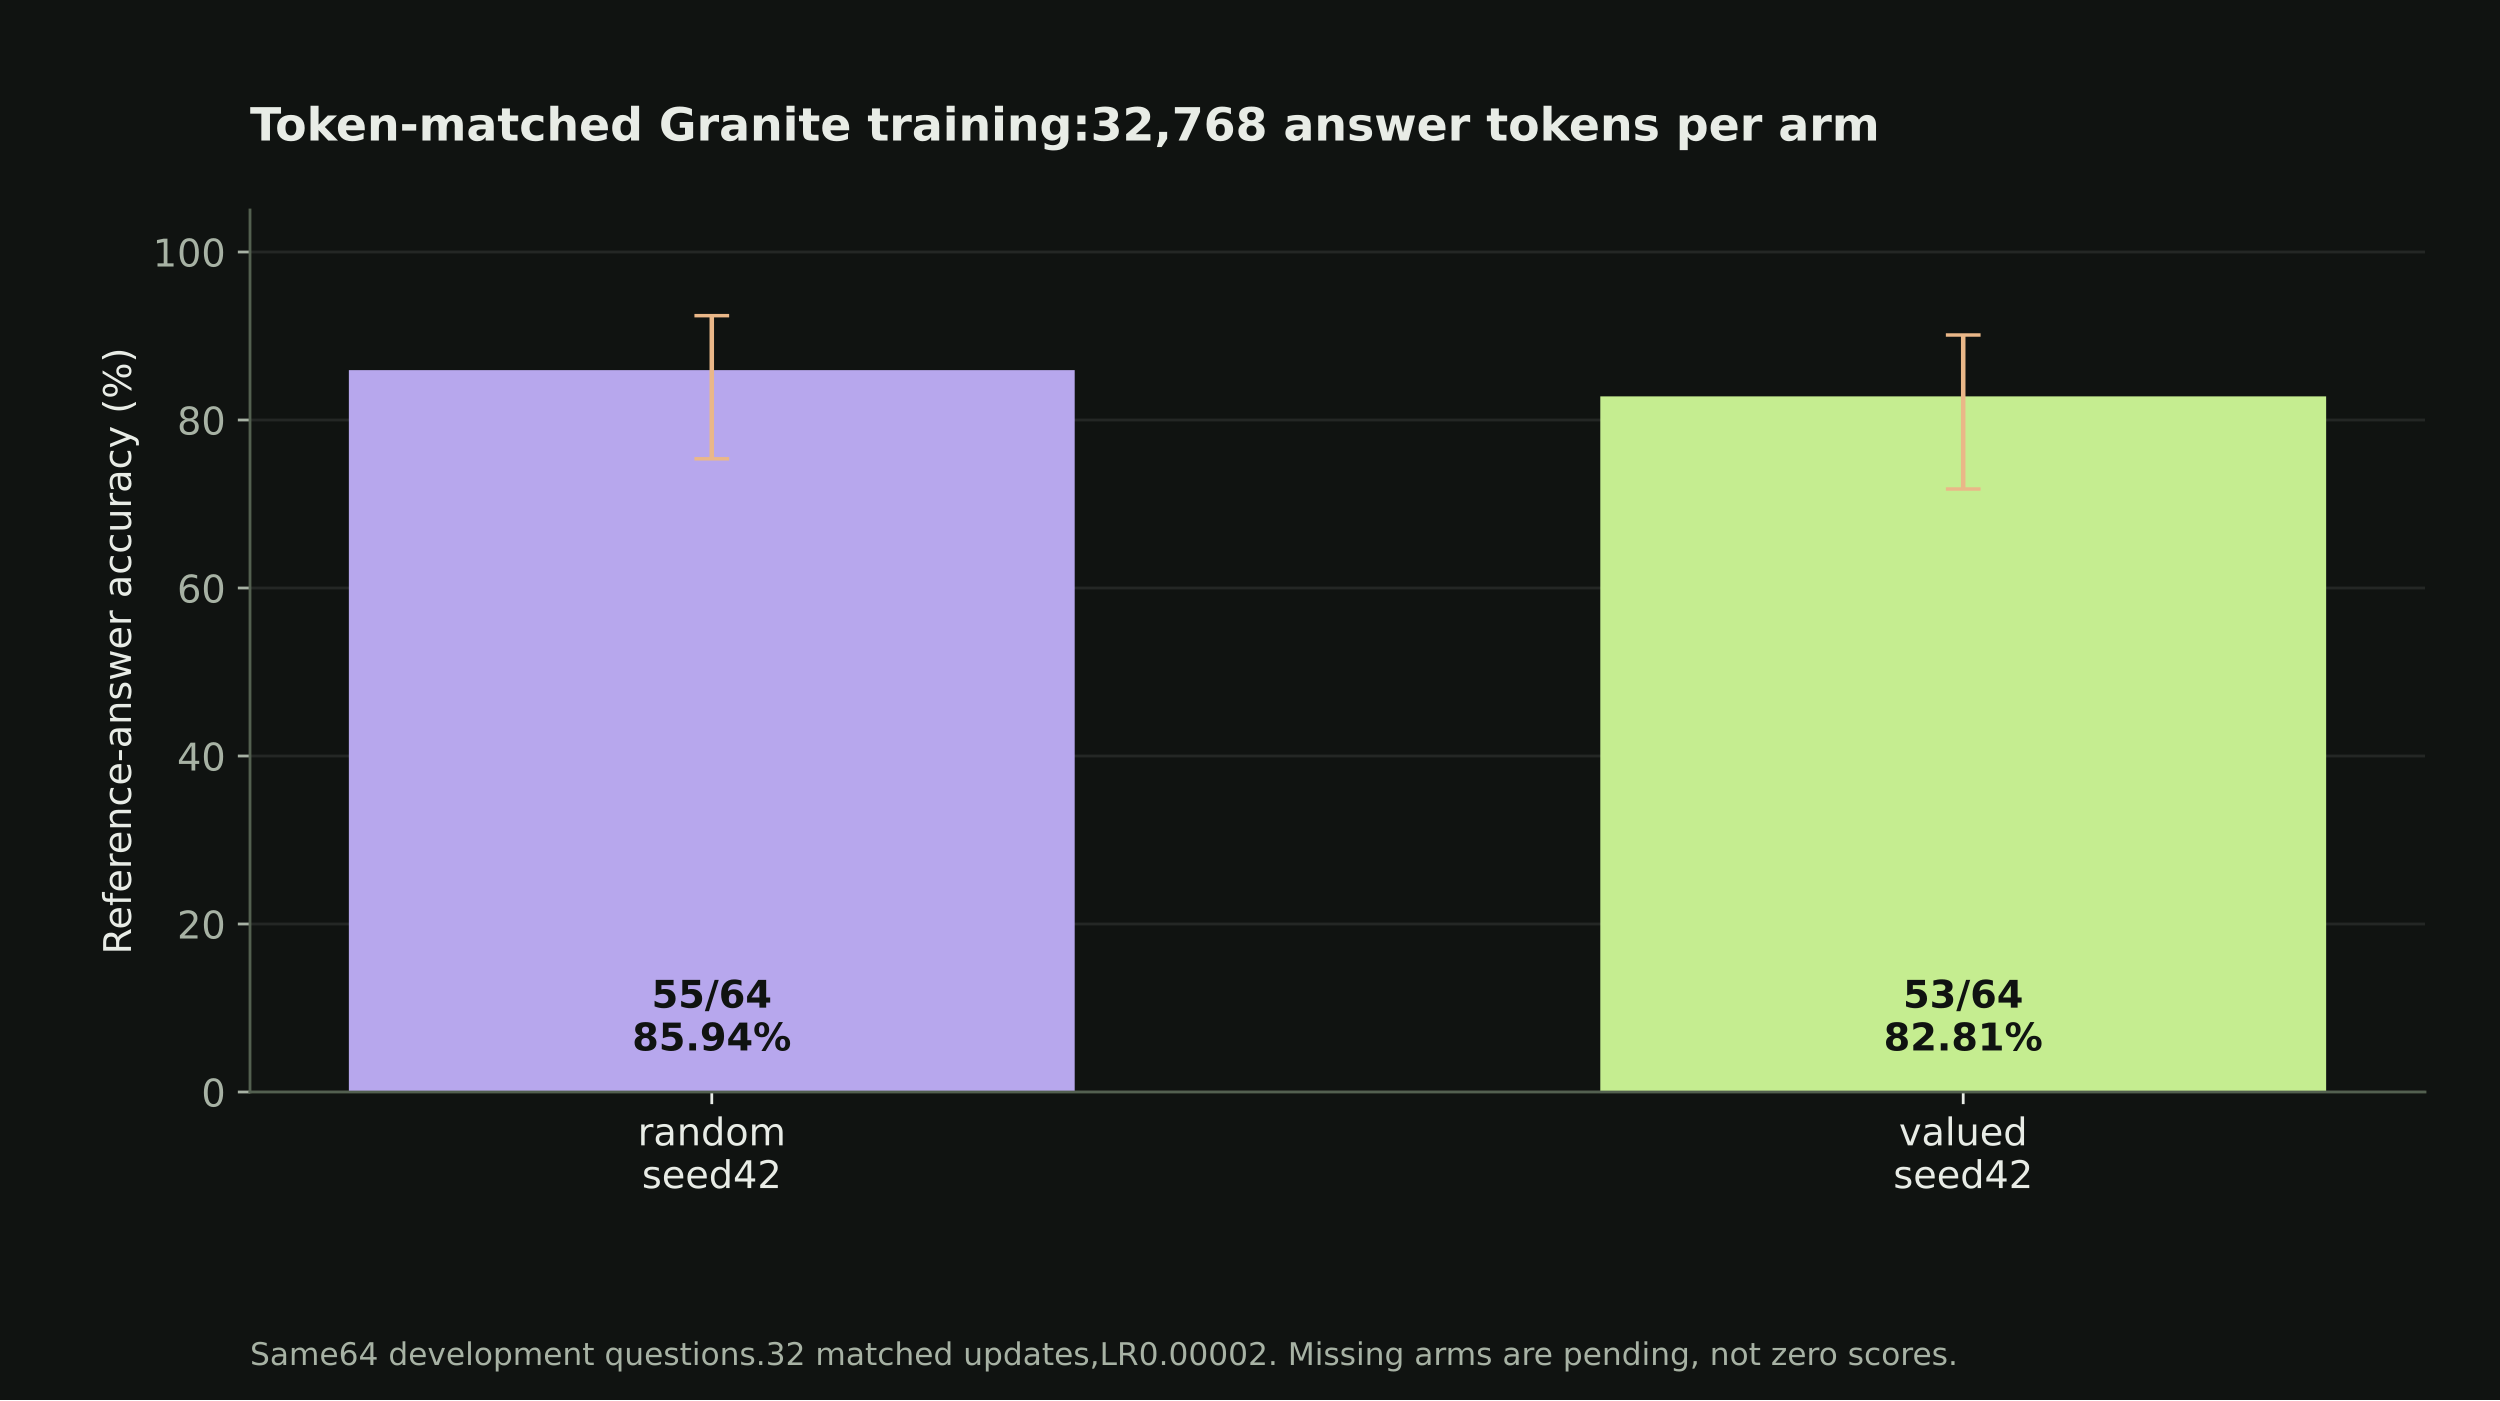
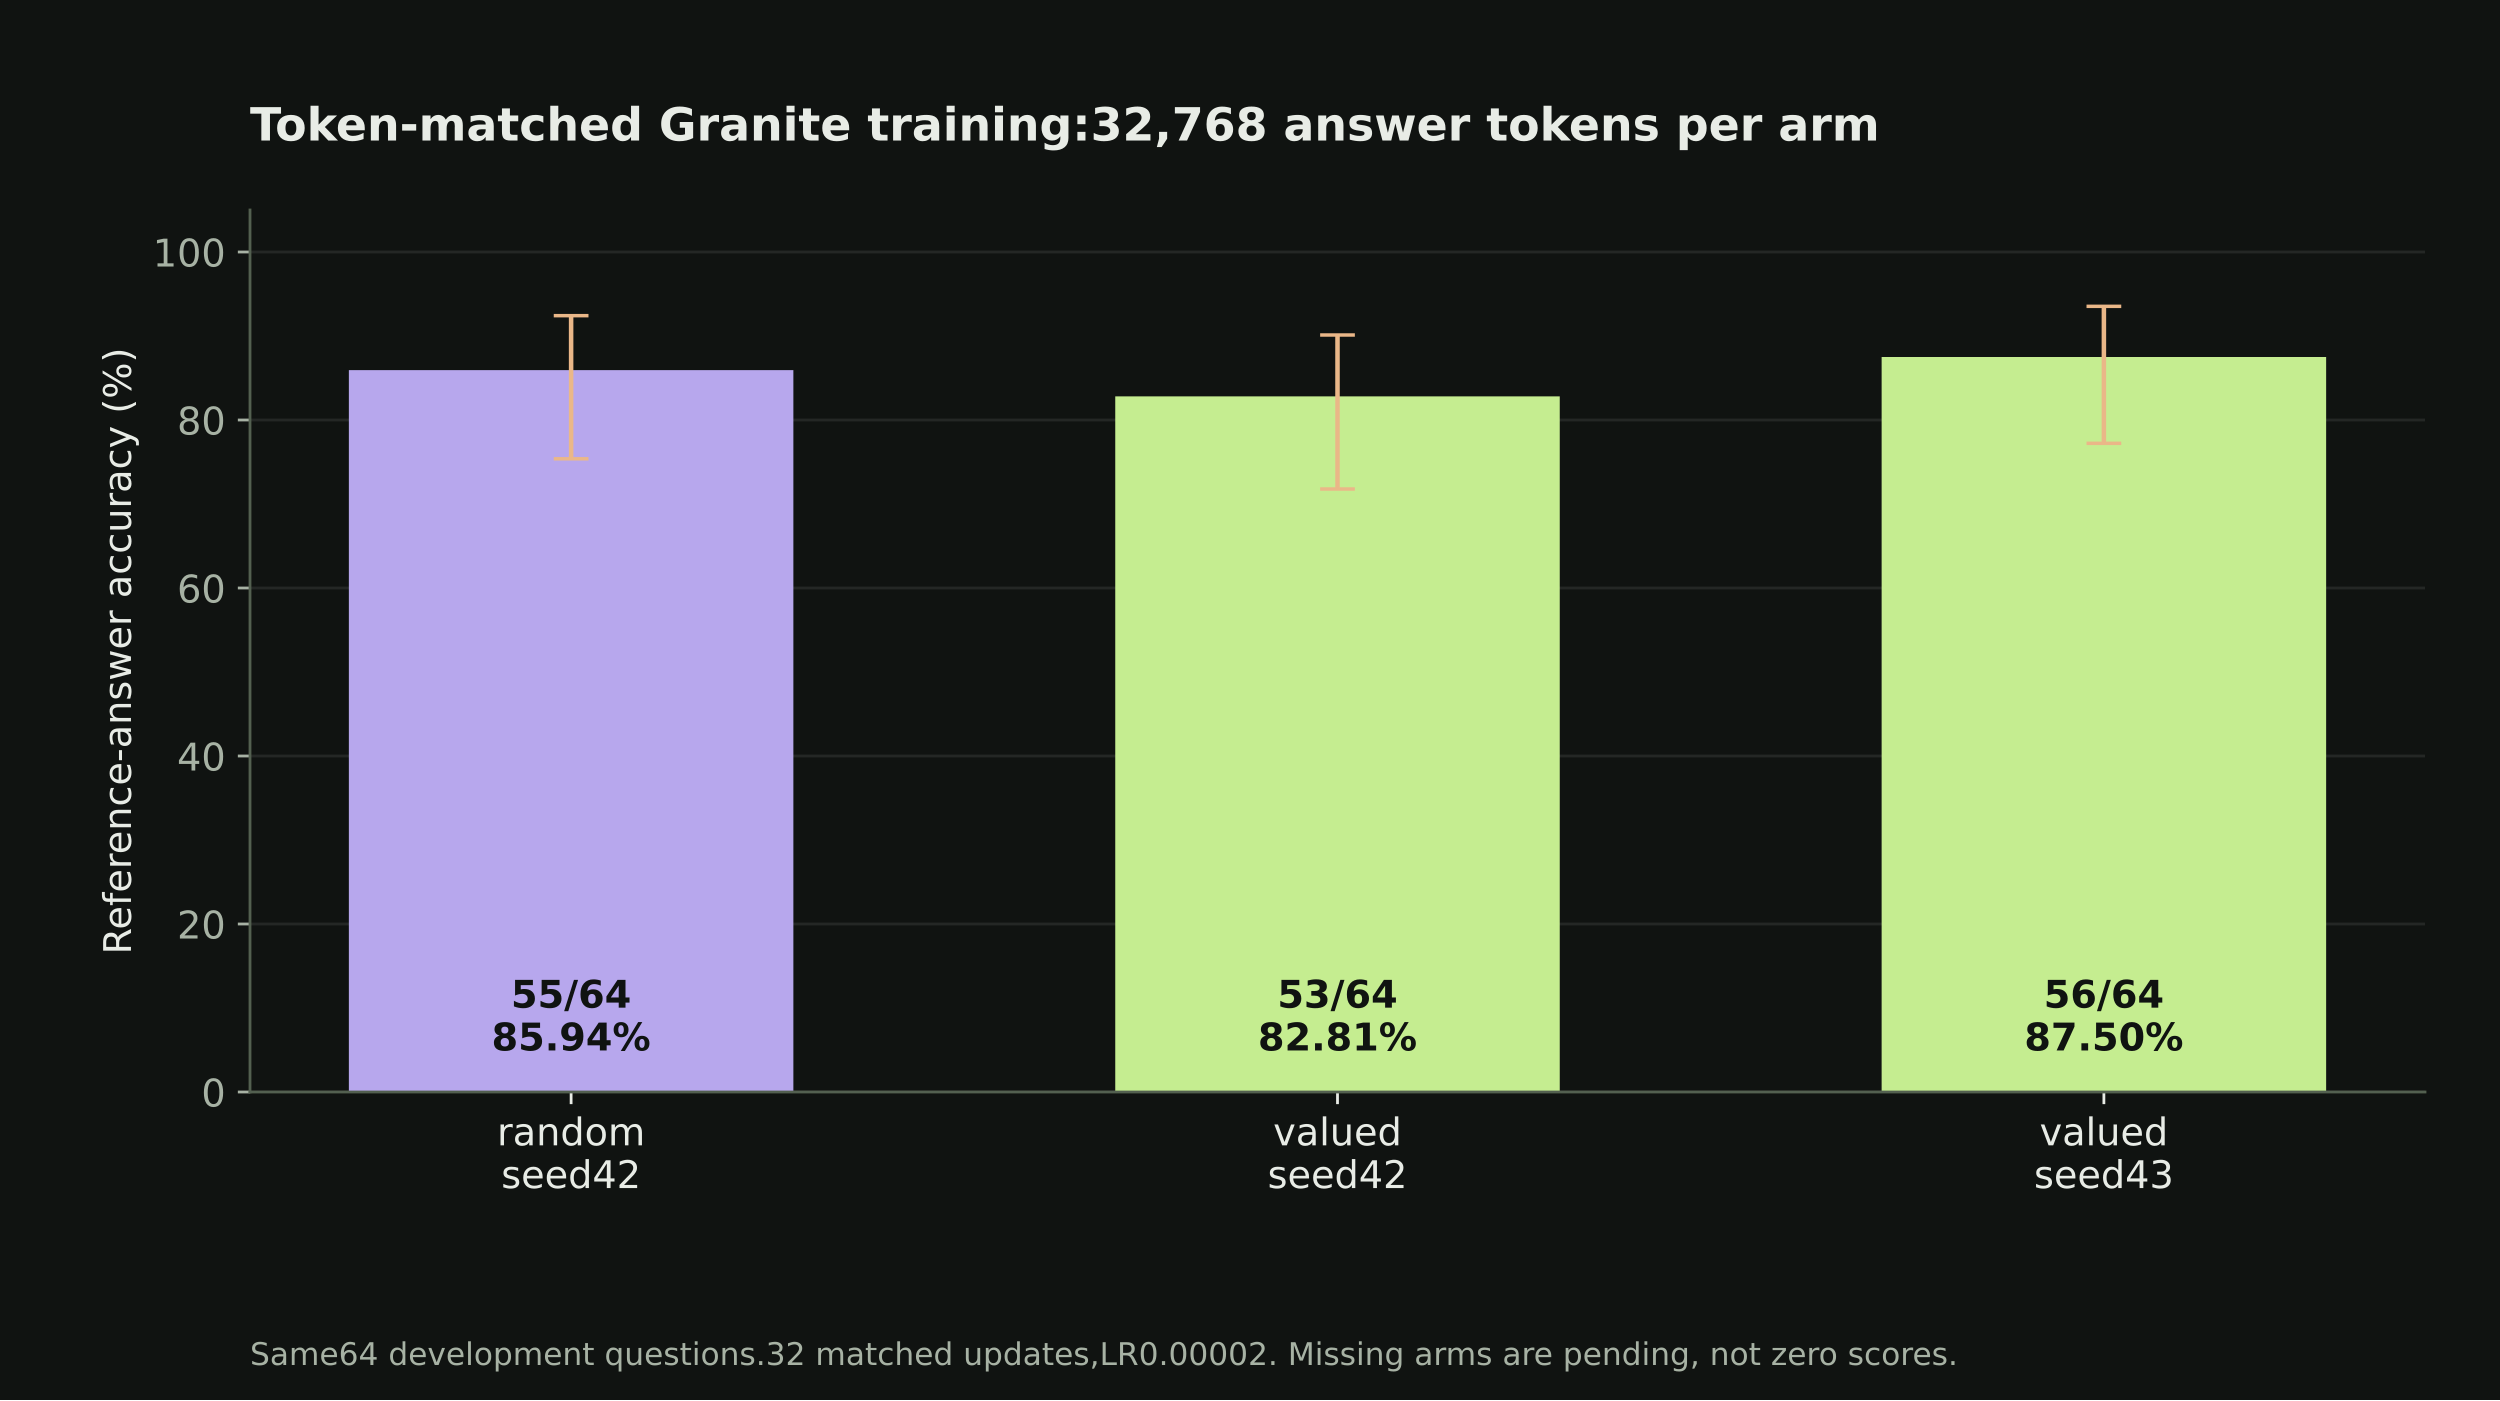
<svg xmlns="http://www.w3.org/2000/svg" xmlns:xlink="http://www.w3.org/1999/xlink" width="720pt" height="403.2pt" viewBox="0 0 720 403.2" version="1.1">
  <defs>
    <style type="text/css">*{stroke-linejoin: round; stroke-linecap: butt}</style>
  </defs>
  <g id="figure_1">
    <g id="patch_1">
      <path d="M 0 403.2  L 720 403.2  L 720 0  L 0 0  z " style="fill: #101311" />
    </g>
    <g id="axes_1">
      <g id="patch_2">
        <path d="M 72 314.496  L 698.4 314.496  L 698.4 60.48  L 72 60.48  z " style="fill: #101311" />
      </g>
      <g id="matplotlib.axis_1">
        <g id="xtick_1">
          <g id="line2d_1">
            <defs>
-               <path id="m1436676325" d="M 0 0  L 0 3.5  " style="stroke: #e8ece6; stroke-width: 0.8" />
+               <path id="m14cc55df10" d="M 0 0  L 0 3.5  " style="stroke: #e8ece6; stroke-width: 0.8" />
            </defs>
            <g>
-               <use xlink:href="#m1436676325" x="204.993" y="314.496" style="fill: #e8ece6; stroke: #e8ece6; stroke-width: 0.8" />
+               <use xlink:href="#m14cc55df10" x="164.481" y="314.496" style="fill: #e8ece6; stroke: #e8ece6; stroke-width: 0.8" />
            </g>
          </g>
          <g id="text_1">
-             <text style="font-size: 11px; font-family: 'DejaVu Sans', 'Bitstream Vera Sans', 'Computer Modern Sans Serif', 'Lucida Grande', 'Verdana', 'Geneva', 'Lucid', 'Arial', 'Helvetica', 'Avant Garde', sans-serif; fill: #e8ece6" transform="translate(183.6615 329.8543)">random</text>
-             <text style="font-size: 11px; font-family: 'DejaVu Sans', 'Bitstream Vera Sans', 'Computer Modern Sans Serif', 'Lucida Grande', 'Verdana', 'Geneva', 'Lucid', 'Arial', 'Helvetica', 'Avant Garde', sans-serif; fill: #e8ece6" transform="translate(184.8689 342.1719)">seed42</text>
+             <text style="font-size: 11px; font-family: 'DejaVu Sans', 'Bitstream Vera Sans', 'Computer Modern Sans Serif', 'Lucida Grande', 'Verdana', 'Geneva', 'Lucid', 'Arial', 'Helvetica', 'Avant Garde', sans-serif; fill: #e8ece6" transform="translate(143.1498 329.8543)">random</text>
+             <text style="font-size: 11px; font-family: 'DejaVu Sans', 'Bitstream Vera Sans', 'Computer Modern Sans Serif', 'Lucida Grande', 'Verdana', 'Geneva', 'Lucid', 'Arial', 'Helvetica', 'Avant Garde', sans-serif; fill: #e8ece6" transform="translate(144.3572 342.1719)">seed42</text>
          </g>
        </g>
        <g id="xtick_2">
          <g id="line2d_2">
            <g>
-               <use xlink:href="#m1436676325" x="565.407" y="314.496" style="fill: #e8ece6; stroke: #e8ece6; stroke-width: 0.8" />
+               <use xlink:href="#m14cc55df10" x="385.2" y="314.496" style="fill: #e8ece6; stroke: #e8ece6; stroke-width: 0.8" />
            </g>
          </g>
          <g id="text_2">
-             <text style="font-size: 11px; font-family: 'DejaVu Sans', 'Bitstream Vera Sans', 'Computer Modern Sans Serif', 'Lucida Grande', 'Verdana', 'Geneva', 'Lucid', 'Arial', 'Helvetica', 'Avant Garde', sans-serif; fill: #e8ece6" transform="translate(546.8919 329.8543)">valued</text>
-             <text style="font-size: 11px; font-family: 'DejaVu Sans', 'Bitstream Vera Sans', 'Computer Modern Sans Serif', 'Lucida Grande', 'Verdana', 'Geneva', 'Lucid', 'Arial', 'Helvetica', 'Avant Garde', sans-serif; fill: #e8ece6" transform="translate(545.2831 342.1719)">seed42</text>
+             <text style="font-size: 11px; font-family: 'DejaVu Sans', 'Bitstream Vera Sans', 'Computer Modern Sans Serif', 'Lucida Grande', 'Verdana', 'Geneva', 'Lucid', 'Arial', 'Helvetica', 'Avant Garde', sans-serif; fill: #e8ece6" transform="translate(366.6848 329.8543)">valued</text>
+             <text style="font-size: 11px; font-family: 'DejaVu Sans', 'Bitstream Vera Sans', 'Computer Modern Sans Serif', 'Lucida Grande', 'Verdana', 'Geneva', 'Lucid', 'Arial', 'Helvetica', 'Avant Garde', sans-serif; fill: #e8ece6" transform="translate(365.076 342.1719)">seed42</text>
+           </g>
+         </g>
+         <g id="xtick_3">
+           <g id="line2d_3">
+             <g>
+               <use xlink:href="#m14cc55df10" x="605.919" y="314.496" style="fill: #e8ece6; stroke: #e8ece6; stroke-width: 0.8" />
+             </g>
+           </g>
+           <g id="text_3">
+             <text style="font-size: 11px; font-family: 'DejaVu Sans', 'Bitstream Vera Sans', 'Computer Modern Sans Serif', 'Lucida Grande', 'Verdana', 'Geneva', 'Lucid', 'Arial', 'Helvetica', 'Avant Garde', sans-serif; fill: #e8ece6" transform="translate(587.4036 329.8543)">valued</text>
+             <text style="font-size: 11px; font-family: 'DejaVu Sans', 'Bitstream Vera Sans', 'Computer Modern Sans Serif', 'Lucida Grande', 'Verdana', 'Geneva', 'Lucid', 'Arial', 'Helvetica', 'Avant Garde', sans-serif; fill: #e8ece6" transform="translate(585.7948 342.1719)">seed43</text>
          </g>
        </g>
      </g>
      <g id="matplotlib.axis_2">
        <g id="ytick_1">
-           <g id="line2d_3">
-             <path d="M 72 314.496  L 698.4 314.496  " clip-path="url(#p460152c4de)" style="fill: none; stroke: #b0b0b0; stroke-opacity: 0.13; stroke-width: 0.8; stroke-linecap: square" />
+           <g id="line2d_4">
+             <path d="M 72 314.496  L 698.4 314.496  " clip-path="url(#pb5dc3490c2)" style="fill: none; stroke: #b0b0b0; stroke-opacity: 0.13; stroke-width: 0.8; stroke-linecap: square" />
          </g>
-           <g id="line2d_4">
+           <g id="line2d_5">
            <defs>
-               <path id="md43a660600" d="M 0 0  L -3.5 0  " style="stroke: #a7b2a4; stroke-width: 0.8" />
+               <path id="mb6807317da" d="M 0 0  L -3.5 0  " style="stroke: #a7b2a4; stroke-width: 0.8" />
            </defs>
            <g>
-               <use xlink:href="#md43a660600" x="72" y="314.496" style="fill: #a7b2a4; stroke: #a7b2a4; stroke-width: 0.8" />
+               <use xlink:href="#mb6807317da" x="72" y="314.496" style="fill: #a7b2a4; stroke: #a7b2a4; stroke-width: 0.8" />
            </g>
          </g>
-           <g id="text_3">
+           <g id="text_4">
            <text style="font-size: 11px; font-family: 'DejaVu Sans', 'Bitstream Vera Sans', 'Computer Modern Sans Serif', 'Lucida Grande', 'Verdana', 'Geneva', 'Lucid', 'Arial', 'Helvetica', 'Avant Garde', sans-serif; text-anchor: end; fill: #a7b2a4" x="65" y="318.675" transform="rotate(-0 65 318.6751)">0</text>
          </g>
        </g>
        <g id="ytick_2">
-           <g id="line2d_5">
-             <path d="M 72 266.112  L 698.4 266.112  " clip-path="url(#p460152c4de)" style="fill: none; stroke: #b0b0b0; stroke-opacity: 0.13; stroke-width: 0.8; stroke-linecap: square" />
+           <g id="line2d_6">
+             <path d="M 72 266.112  L 698.4 266.112  " clip-path="url(#pb5dc3490c2)" style="fill: none; stroke: #b0b0b0; stroke-opacity: 0.13; stroke-width: 0.8; stroke-linecap: square" />
          </g>
-           <g id="line2d_6">
+           <g id="line2d_7">
            <g>
-               <use xlink:href="#md43a660600" x="72" y="266.112" style="fill: #a7b2a4; stroke: #a7b2a4; stroke-width: 0.8" />
+               <use xlink:href="#mb6807317da" x="72" y="266.112" style="fill: #a7b2a4; stroke: #a7b2a4; stroke-width: 0.8" />
            </g>
          </g>
-           <g id="text_4">
+           <g id="text_5">
            <text style="font-size: 11px; font-family: 'DejaVu Sans', 'Bitstream Vera Sans', 'Computer Modern Sans Serif', 'Lucida Grande', 'Verdana', 'Geneva', 'Lucid', 'Arial', 'Helvetica', 'Avant Garde', sans-serif; text-anchor: end; fill: #a7b2a4" x="65" y="270.291" transform="rotate(-0 65 270.2911)">20</text>
          </g>
        </g>
        <g id="ytick_3">
-           <g id="line2d_7">
-             <path d="M 72 217.728  L 698.4 217.728  " clip-path="url(#p460152c4de)" style="fill: none; stroke: #b0b0b0; stroke-opacity: 0.13; stroke-width: 0.8; stroke-linecap: square" />
+           <g id="line2d_8">
+             <path d="M 72 217.728  L 698.4 217.728  " clip-path="url(#pb5dc3490c2)" style="fill: none; stroke: #b0b0b0; stroke-opacity: 0.13; stroke-width: 0.8; stroke-linecap: square" />
          </g>
-           <g id="line2d_8">
+           <g id="line2d_9">
            <g>
-               <use xlink:href="#md43a660600" x="72" y="217.728" style="fill: #a7b2a4; stroke: #a7b2a4; stroke-width: 0.8" />
+               <use xlink:href="#mb6807317da" x="72" y="217.728" style="fill: #a7b2a4; stroke: #a7b2a4; stroke-width: 0.8" />
            </g>
          </g>
-           <g id="text_5">
+           <g id="text_6">
            <text style="font-size: 11px; font-family: 'DejaVu Sans', 'Bitstream Vera Sans', 'Computer Modern Sans Serif', 'Lucida Grande', 'Verdana', 'Geneva', 'Lucid', 'Arial', 'Helvetica', 'Avant Garde', sans-serif; text-anchor: end; fill: #a7b2a4" x="65" y="221.907" transform="rotate(-0 65 221.9071)">40</text>
          </g>
        </g>
        <g id="ytick_4">
-           <g id="line2d_9">
-             <path d="M 72 169.344  L 698.4 169.344  " clip-path="url(#p460152c4de)" style="fill: none; stroke: #b0b0b0; stroke-opacity: 0.13; stroke-width: 0.8; stroke-linecap: square" />
+           <g id="line2d_10">
+             <path d="M 72 169.344  L 698.4 169.344  " clip-path="url(#pb5dc3490c2)" style="fill: none; stroke: #b0b0b0; stroke-opacity: 0.13; stroke-width: 0.8; stroke-linecap: square" />
          </g>
-           <g id="line2d_10">
+           <g id="line2d_11">
            <g>
-               <use xlink:href="#md43a660600" x="72" y="169.344" style="fill: #a7b2a4; stroke: #a7b2a4; stroke-width: 0.8" />
+               <use xlink:href="#mb6807317da" x="72" y="169.344" style="fill: #a7b2a4; stroke: #a7b2a4; stroke-width: 0.8" />
            </g>
          </g>
-           <g id="text_6">
+           <g id="text_7">
            <text style="font-size: 11px; font-family: 'DejaVu Sans', 'Bitstream Vera Sans', 'Computer Modern Sans Serif', 'Lucida Grande', 'Verdana', 'Geneva', 'Lucid', 'Arial', 'Helvetica', 'Avant Garde', sans-serif; text-anchor: end; fill: #a7b2a4" x="65" y="173.523" transform="rotate(-0 65 173.5231)">60</text>
          </g>
        </g>
        <g id="ytick_5">
-           <g id="line2d_11">
-             <path d="M 72 120.96  L 698.4 120.96  " clip-path="url(#p460152c4de)" style="fill: none; stroke: #b0b0b0; stroke-opacity: 0.13; stroke-width: 0.8; stroke-linecap: square" />
+           <g id="line2d_12">
+             <path d="M 72 120.96  L 698.4 120.96  " clip-path="url(#pb5dc3490c2)" style="fill: none; stroke: #b0b0b0; stroke-opacity: 0.13; stroke-width: 0.8; stroke-linecap: square" />
          </g>
-           <g id="line2d_12">
+           <g id="line2d_13">
            <g>
-               <use xlink:href="#md43a660600" x="72" y="120.96" style="fill: #a7b2a4; stroke: #a7b2a4; stroke-width: 0.8" />
+               <use xlink:href="#mb6807317da" x="72" y="120.96" style="fill: #a7b2a4; stroke: #a7b2a4; stroke-width: 0.8" />
            </g>
          </g>
-           <g id="text_7">
+           <g id="text_8">
            <text style="font-size: 11px; font-family: 'DejaVu Sans', 'Bitstream Vera Sans', 'Computer Modern Sans Serif', 'Lucida Grande', 'Verdana', 'Geneva', 'Lucid', 'Arial', 'Helvetica', 'Avant Garde', sans-serif; text-anchor: end; fill: #a7b2a4" x="65" y="125.139" transform="rotate(-0 65 125.1391)">80</text>
          </g>
        </g>
        <g id="ytick_6">
-           <g id="line2d_13">
-             <path d="M 72 72.576  L 698.4 72.576  " clip-path="url(#p460152c4de)" style="fill: none; stroke: #b0b0b0; stroke-opacity: 0.13; stroke-width: 0.8; stroke-linecap: square" />
+           <g id="line2d_14">
+             <path d="M 72 72.576  L 698.4 72.576  " clip-path="url(#pb5dc3490c2)" style="fill: none; stroke: #b0b0b0; stroke-opacity: 0.13; stroke-width: 0.8; stroke-linecap: square" />
          </g>
-           <g id="line2d_14">
+           <g id="line2d_15">
            <g>
-               <use xlink:href="#md43a660600" x="72" y="72.576" style="fill: #a7b2a4; stroke: #a7b2a4; stroke-width: 0.8" />
+               <use xlink:href="#mb6807317da" x="72" y="72.576" style="fill: #a7b2a4; stroke: #a7b2a4; stroke-width: 0.8" />
            </g>
          </g>
-           <g id="text_8">
+           <g id="text_9">
            <text style="font-size: 11px; font-family: 'DejaVu Sans', 'Bitstream Vera Sans', 'Computer Modern Sans Serif', 'Lucida Grande', 'Verdana', 'Geneva', 'Lucid', 'Arial', 'Helvetica', 'Avant Garde', sans-serif; text-anchor: end; fill: #a7b2a4" x="65" y="76.755" transform="rotate(-0 65 76.75514)">100</text>
          </g>
        </g>
-         <g id="text_9">
+         <g id="text_10">
          <text style="font-size: 11px; font-family: 'DejaVu Sans', 'Bitstream Vera Sans', 'Computer Modern Sans Serif', 'Lucida Grande', 'Verdana', 'Geneva', 'Lucid', 'Arial', 'Helvetica', 'Avant Garde', sans-serif; text-anchor: middle; fill: #e8ece6" x="37.716" y="187.488" transform="rotate(-90 37.71609 187.488)">Reference-answer accuracy (%)</text>
        </g>
      </g>
      <g id="patch_3">
-         <path d="M 100.473 314.496  L 309.513 314.496  L 309.513 106.596  L 100.473 106.596  z " clip-path="url(#p460152c4de)" style="fill: #b7a7ed" />
+         <path d="M 100.473 314.496  L 228.49 314.496  L 228.49 106.596  L 100.473 106.596  z " clip-path="url(#pb5dc3490c2)" style="fill: #b7a7ed" />
      </g>
      <g id="patch_4">
-         <path d="M 460.887 314.496  L 669.927 314.496  L 669.927 114.156  L 460.887 114.156  z " clip-path="url(#p460152c4de)" style="fill: #c5ed90" />
+         <path d="M 321.192 314.496  L 449.208 314.496  L 449.208 114.156  L 321.192 114.156  z " clip-path="url(#pb5dc3490c2)" style="fill: #c5ed90" />
+       </g>
+       <g id="patch_5">
+         <path d="M 541.91 314.496  L 669.927 314.496  L 669.927 102.816  L 541.91 102.816  z " clip-path="url(#pb5dc3490c2)" style="fill: #c5ed90" />
      </g>
      <g id="LineCollection_1">
-         <path d="M 204.993 132.128  L 204.993 90.91  " clip-path="url(#p460152c4de)" style="fill: none; stroke: #eab788; stroke-width: 1.3" />
-         <path d="M 565.407 140.83  L 565.407 96.472  " clip-path="url(#p460152c4de)" style="fill: none; stroke: #eab788; stroke-width: 1.3" />
+         <path d="M 164.481 132.128  L 164.481 90.91  " clip-path="url(#pb5dc3490c2)" style="fill: none; stroke: #eab788; stroke-width: 1.3" />
+         <path d="M 385.2 140.83  L 385.2 96.472  " clip-path="url(#pb5dc3490c2)" style="fill: none; stroke: #eab788; stroke-width: 1.3" />
+         <path d="M 605.919 127.673  L 605.919 88.233  " clip-path="url(#pb5dc3490c2)" style="fill: none; stroke: #eab788; stroke-width: 1.3" />
      </g>
-       <g id="line2d_15">
+       <g id="line2d_16">
        <defs>
-           <path id="m02cea11602" d="M 5 0  L -5 -0  " style="stroke: #eab788" />
+           <path id="m2b1d1a88b2" d="M 5 0  L -5 -0  " style="stroke: #eab788" />
        </defs>
-         <g clip-path="url(#p460152c4de)">
-           <use xlink:href="#m02cea11602" x="204.993" y="132.128" style="fill: #1f77b4; stroke: #eab788" />
-           <use xlink:href="#m02cea11602" x="565.407" y="140.83" style="fill: #1f77b4; stroke: #eab788" />
+         <g clip-path="url(#pb5dc3490c2)">
+           <use xlink:href="#m2b1d1a88b2" x="164.481" y="132.128" style="fill: #1f77b4; stroke: #eab788" />
+           <use xlink:href="#m2b1d1a88b2" x="385.2" y="140.83" style="fill: #1f77b4; stroke: #eab788" />
+           <use xlink:href="#m2b1d1a88b2" x="605.919" y="127.673" style="fill: #1f77b4; stroke: #eab788" />
        </g>
      </g>
-       <g id="line2d_16">
-         <g clip-path="url(#p460152c4de)">
-           <use xlink:href="#m02cea11602" x="204.993" y="90.91" style="fill: #1f77b4; stroke: #eab788" />
-           <use xlink:href="#m02cea11602" x="565.407" y="96.472" style="fill: #1f77b4; stroke: #eab788" />
+       <g id="line2d_17">
+         <g clip-path="url(#pb5dc3490c2)">
+           <use xlink:href="#m2b1d1a88b2" x="164.481" y="90.91" style="fill: #1f77b4; stroke: #eab788" />
+           <use xlink:href="#m2b1d1a88b2" x="385.2" y="96.472" style="fill: #1f77b4; stroke: #eab788" />
+           <use xlink:href="#m2b1d1a88b2" x="605.919" y="88.233" style="fill: #1f77b4; stroke: #eab788" />
        </g>
      </g>
-       <g id="patch_5">
+       <g id="patch_6">
        <path d="M 72 314.496  L 72 60.48  " style="fill: none; stroke: #536050; stroke-width: 0.8; stroke-linejoin: miter; stroke-linecap: square" />
      </g>
-       <g id="patch_6">
+       <g id="patch_7">
        <path d="M 72 314.496  L 698.4 314.496  " style="fill: none; stroke: #536050; stroke-width: 0.8; stroke-linejoin: miter; stroke-linecap: square" />
      </g>
-       <g id="text_10">
-         <text style="font-weight: 700; font-size: 11px; font-family: 'DejaVu Sans', 'Bitstream Vera Sans', 'Computer Modern Sans Serif', 'Lucida Grande', 'Verdana', 'Geneva', 'Lucid', 'Arial', 'Helvetica', 'Avant Garde', sans-serif; fill: #101311" transform="translate(187.6765 290.214)">55/64</text>
-         <text style="font-weight: 700; font-size: 11px; font-family: 'DejaVu Sans', 'Bitstream Vera Sans', 'Computer Modern Sans Serif', 'Lucida Grande', 'Verdana', 'Geneva', 'Lucid', 'Arial', 'Helvetica', 'Avant Garde', sans-serif; fill: #101311" transform="translate(182.0854 302.5315)">85.94%</text>
-       </g>
      <g id="text_11">
-         <text style="font-weight: 700; font-size: 11px; font-family: 'DejaVu Sans', 'Bitstream Vera Sans', 'Computer Modern Sans Serif', 'Lucida Grande', 'Verdana', 'Geneva', 'Lucid', 'Arial', 'Helvetica', 'Avant Garde', sans-serif; fill: #101311" transform="translate(548.0907 290.214)">53/64</text>
-         <text style="font-weight: 700; font-size: 11px; font-family: 'DejaVu Sans', 'Bitstream Vera Sans', 'Computer Modern Sans Serif', 'Lucida Grande', 'Verdana', 'Geneva', 'Lucid', 'Arial', 'Helvetica', 'Avant Garde', sans-serif; fill: #101311" transform="translate(542.4996 302.5315)">82.81%</text>
+         <text style="font-weight: 700; font-size: 11px; font-family: 'DejaVu Sans', 'Bitstream Vera Sans', 'Computer Modern Sans Serif', 'Lucida Grande', 'Verdana', 'Geneva', 'Lucid', 'Arial', 'Helvetica', 'Avant Garde', sans-serif; fill: #101311" transform="translate(147.1648 290.214)">55/64</text>
+         <text style="font-weight: 700; font-size: 11px; font-family: 'DejaVu Sans', 'Bitstream Vera Sans', 'Computer Modern Sans Serif', 'Lucida Grande', 'Verdana', 'Geneva', 'Lucid', 'Arial', 'Helvetica', 'Avant Garde', sans-serif; fill: #101311" transform="translate(141.5737 302.5315)">85.94%</text>
      </g>
      <g id="text_12">
+         <text style="font-weight: 700; font-size: 11px; font-family: 'DejaVu Sans', 'Bitstream Vera Sans', 'Computer Modern Sans Serif', 'Lucida Grande', 'Verdana', 'Geneva', 'Lucid', 'Arial', 'Helvetica', 'Avant Garde', sans-serif; fill: #101311" transform="translate(367.8836 290.214)">53/64</text>
+         <text style="font-weight: 700; font-size: 11px; font-family: 'DejaVu Sans', 'Bitstream Vera Sans', 'Computer Modern Sans Serif', 'Lucida Grande', 'Verdana', 'Geneva', 'Lucid', 'Arial', 'Helvetica', 'Avant Garde', sans-serif; fill: #101311" transform="translate(362.2925 302.5315)">82.81%</text>
+       </g>
+       <g id="text_13">
+         <text style="font-weight: 700; font-size: 11px; font-family: 'DejaVu Sans', 'Bitstream Vera Sans', 'Computer Modern Sans Serif', 'Lucida Grande', 'Verdana', 'Geneva', 'Lucid', 'Arial', 'Helvetica', 'Avant Garde', sans-serif; fill: #101311" transform="translate(588.6024 290.214)">56/64</text>
+         <text style="font-weight: 700; font-size: 11px; font-family: 'DejaVu Sans', 'Bitstream Vera Sans', 'Computer Modern Sans Serif', 'Lucida Grande', 'Verdana', 'Geneva', 'Lucid', 'Arial', 'Helvetica', 'Avant Garde', sans-serif; fill: #101311" transform="translate(583.0113 302.5315)">87.50%</text>
+       </g>
+       <g id="text_14">
        <text style="font-weight: 700; font-size: 13.2px; font-family: 'DejaVu Sans', 'Bitstream Vera Sans', 'Computer Modern Sans Serif', 'Lucida Grande', 'Verdana', 'Geneva', 'Lucid', 'Arial', 'Helvetica', 'Avant Garde', sans-serif; text-anchor: start; fill: #e8ece6" x="72" y="40.48" transform="rotate(-0 72 40.48)">Token-matched Granite training:32,768 answer tokens per arm</text>
      </g>
    </g>
-     <g id="text_13">
+     <g id="text_15">
      <text style="font-size: 9px; font-family: 'DejaVu Sans', 'Bitstream Vera Sans', 'Computer Modern Sans Serif', 'Lucida Grande', 'Verdana', 'Geneva', 'Lucid', 'Arial', 'Helvetica', 'Avant Garde', sans-serif; text-anchor: start; fill: #a7b2a4" x="72" y="393.12" transform="rotate(-0 72 393.12)">Same64 development questions.32 matched updates,LR0.00002. Missing arms are pending, not zero scores.</text>
    </g>
  </g>
  <defs>
-     <clipPath id="p460152c4de">
+     <clipPath id="pb5dc3490c2">
      <rect x="72" y="60.48" width="626.4" height="254.016" />
    </clipPath>
  </defs>
</svg>
